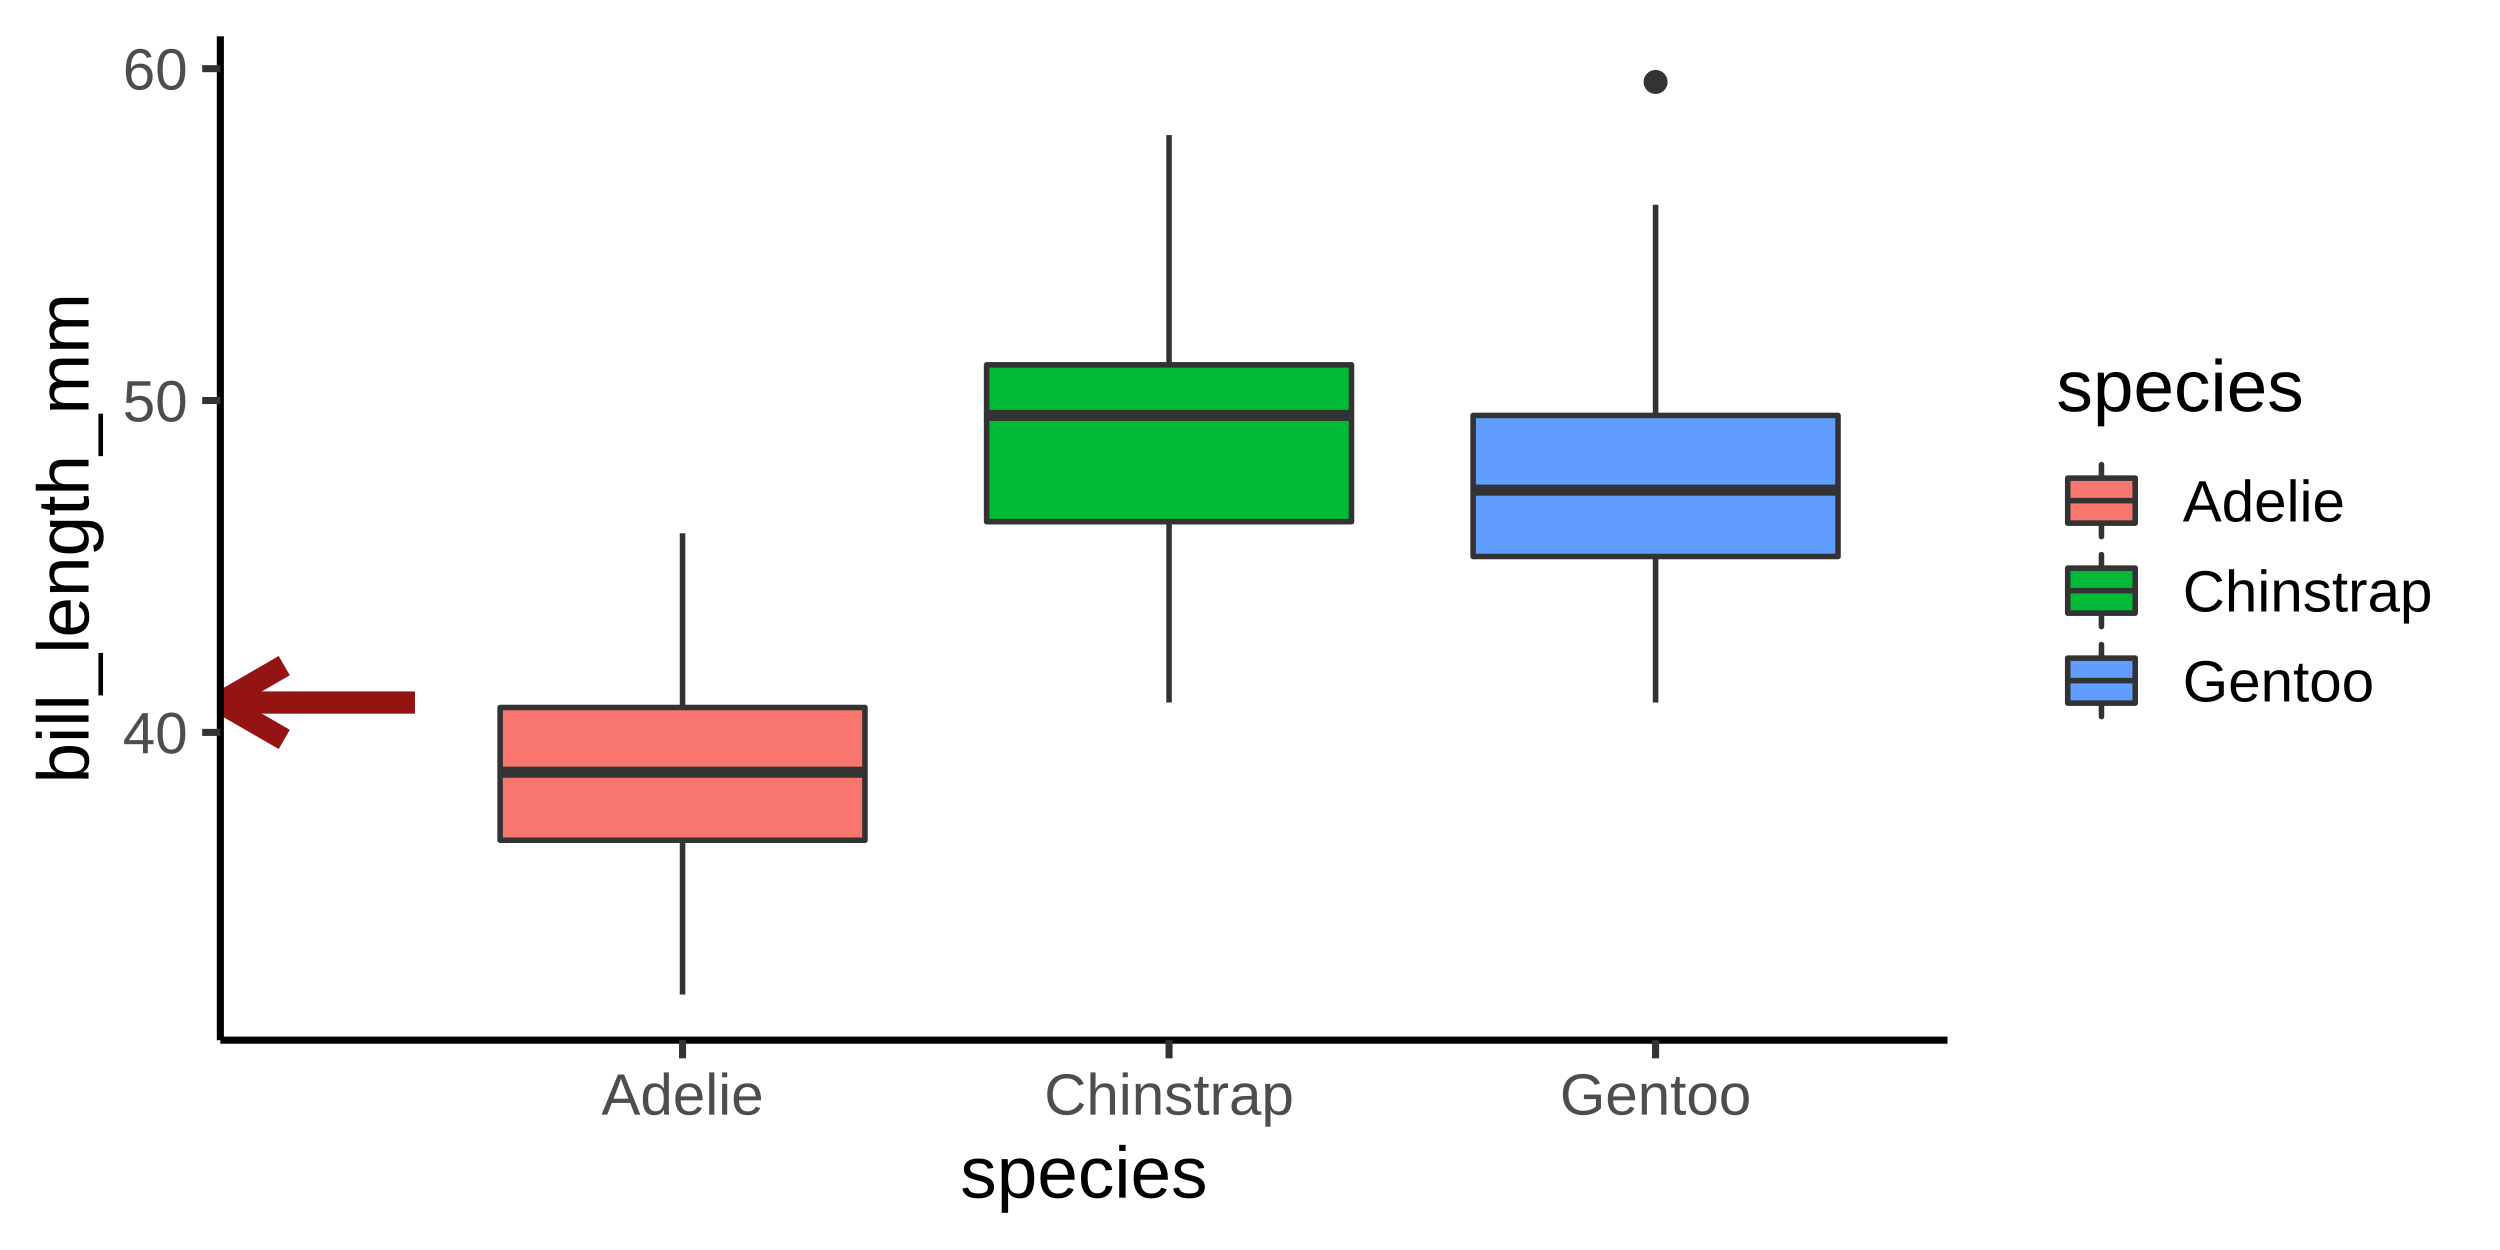
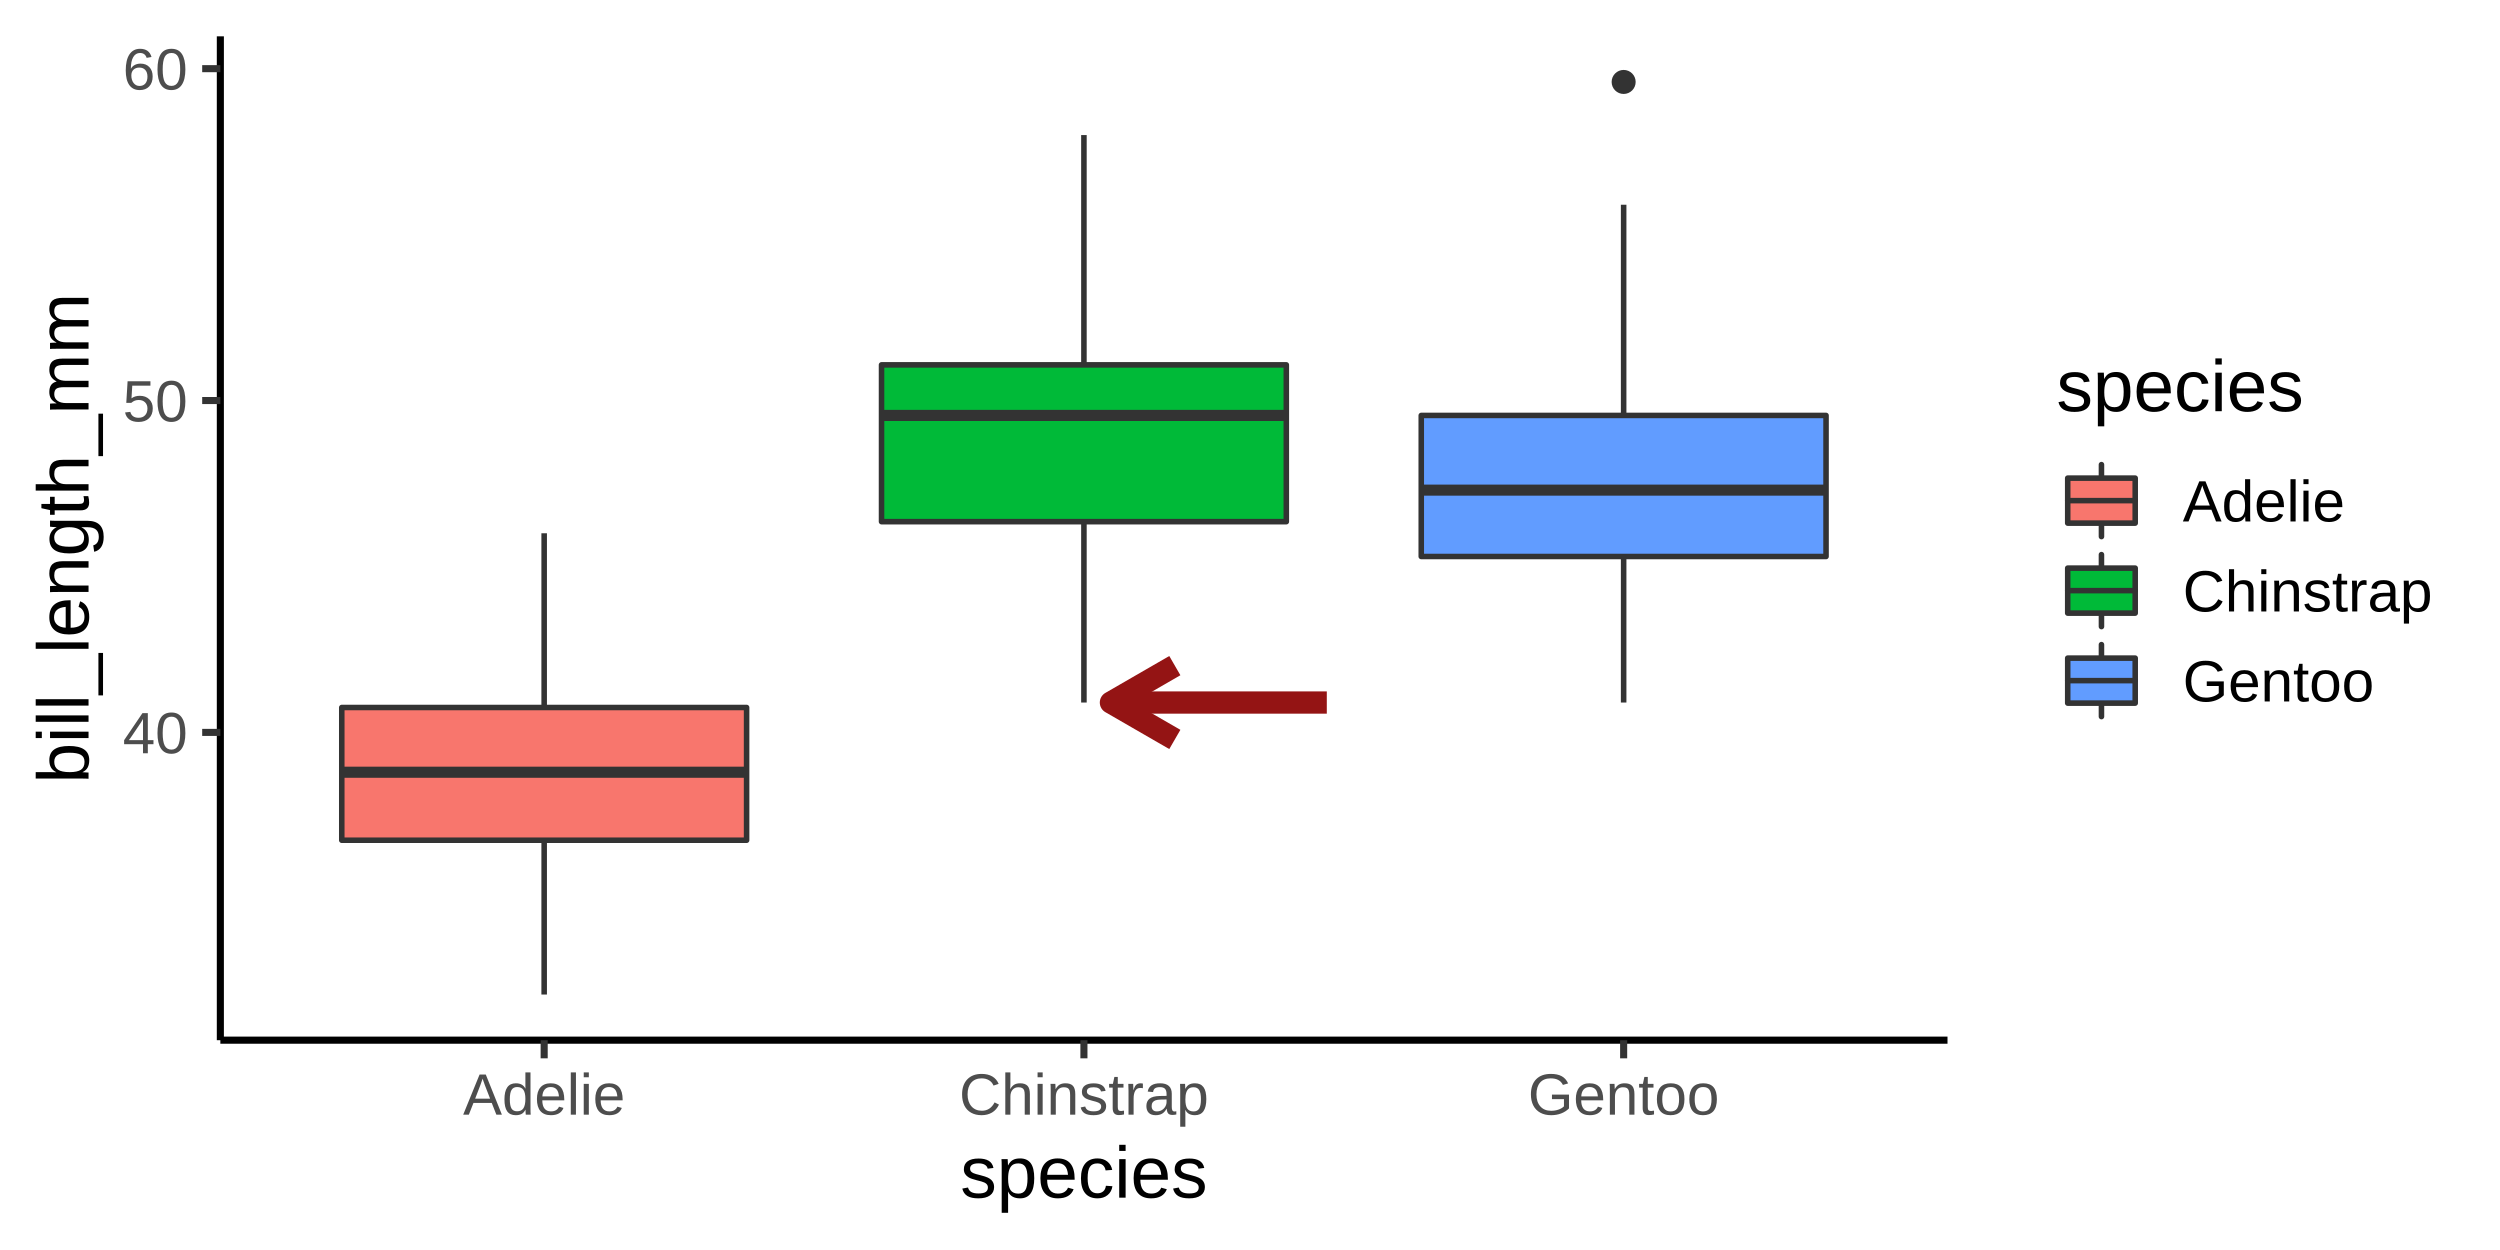
<svg xmlns="http://www.w3.org/2000/svg" class="svglite" width="720.00pt" height="360.00pt" viewBox="0 0 720.00 360.00">
  <defs>
    <style type="text/css">
    .svglite line, .svglite polyline, .svglite polygon, .svglite path, .svglite rect, .svglite circle {
      fill: none;
      stroke: #000000;
      stroke-linecap: round;
      stroke-linejoin: round;
      stroke-miterlimit: 10.00;
    }
    .svglite text {
      white-space: pre;
    }
  </style>
  </defs>
  <rect width="100%" height="100%" style="stroke: none; fill: #FFFFFF;" />
  <defs>
    <clipPath id="cpMC4wMHw3MjAuMDB8MC4wMHwzNjAuMDA=">
      <rect x="0.00" y="0.00" width="720.00" height="360.00" />
    </clipPath>
  </defs>
  <g clip-path="url(#cpMC4wMHw3MjAuMDB8MC4wMHwzNjAuMDA=)">
    <rect x="0" y="-0" width="720.00" height="360.00" style="stroke-width: 2.04; stroke: #FFFFFF; fill: #FFFFFF;" />
  </g>
  <defs>
    <clipPath id="cpNjMuNDZ8NTYwLjg4fDEwLjQ2fDI5OS41Nw==">
      <rect x="63.46" y="10.46" width="497.42" height="289.11" />
    </clipPath>
  </defs>
  <g clip-path="url(#cpNjMuNDZ8NTYwLjg4fDEwLjQ2fDI5OS41Nw==)">
    <rect x="63.46" y="10.46" width="497.42" height="289.11" style="stroke-width: 2.04; stroke: none; fill: #FFFFFF;" />
-     <line x1="196.57" y1="203.76" x2="196.57" y2="153.58" style="stroke-width: 1.60; stroke: #333333; stroke-linecap: butt;" />
-     <line x1="196.57" y1="241.99" x2="196.57" y2="286.43" style="stroke-width: 1.60; stroke: #333333; stroke-linecap: butt;" />
-     <polygon points="144.03,203.76 144.03,241.99 249.11,241.99 249.11,203.76 144.03,203.76 " style="stroke-width: 1.60; stroke: #333333; fill: #F8766D;" />
-     <line x1="144.03" y1="222.40" x2="249.11" y2="222.40" style="stroke-width: 3.20; stroke: #333333; stroke-linecap: butt;" />
-     <line x1="336.69" y1="105.08" x2="336.69" y2="38.89" style="stroke-width: 1.60; stroke: #333333; stroke-linecap: butt;" />
-     <line x1="336.69" y1="150.24" x2="336.69" y2="202.33" style="stroke-width: 1.60; stroke: #333333; stroke-linecap: butt;" />
-     <polygon points="284.14,105.08 284.14,150.24 389.23,150.24 389.23,105.08 284.14,105.08 " style="stroke-width: 1.60; stroke: #333333; fill: #00BA38;" />
-     <line x1="284.14" y1="119.65" x2="389.23" y2="119.65" style="stroke-width: 3.20; stroke: #333333; stroke-linecap: butt;" />
-     <circle cx="476.81" cy="23.60" r="2.93" style="stroke-width: 1.06; stroke: #333333; fill: #333333;" />
-     <line x1="476.81" y1="119.65" x2="476.81" y2="58.96" style="stroke-width: 1.60; stroke: #333333; stroke-linecap: butt;" />
-     <line x1="476.81" y1="160.27" x2="476.81" y2="202.33" style="stroke-width: 1.60; stroke: #333333; stroke-linecap: butt;" />
-     <polygon points="424.26,119.65 424.26,160.27 529.35,160.27 529.35,119.65 424.26,119.65 " style="stroke-width: 1.60; stroke: #333333; fill: #619CFF;" />
-     <line x1="424.26" y1="141.16" x2="529.35" y2="141.16" style="stroke-width: 3.20; stroke: #333333; stroke-linecap: butt;" />
-     <line x1="63.46" y1="202.33" x2="119.51" y2="202.33" style="stroke-width: 6.40; stroke: #941414; stroke-linecap: butt;" />
-     <polyline points="81.87,191.70 63.46,202.33 81.87,212.96 " style="stroke-width: 6.40; stroke: #941414; stroke-linecap: butt;" />
+     <line x1="156.72" y1="203.76" x2="156.72" y2="153.58" style="stroke-width: 1.60; stroke: #333333; stroke-linecap: butt;" />
+     <line x1="156.72" y1="241.99" x2="156.72" y2="286.43" style="stroke-width: 1.60; stroke: #333333; stroke-linecap: butt;" />
+     <polygon points="98.43,203.76 98.43,241.99 215.02,241.99 215.02,203.76 98.43,203.76 " style="stroke-width: 1.60; stroke: #333333; fill: #F8766D;" />
+     <line x1="98.43" y1="222.40" x2="215.02" y2="222.40" style="stroke-width: 3.20; stroke: #333333; stroke-linecap: butt;" />
+     <line x1="312.17" y1="105.08" x2="312.17" y2="38.89" style="stroke-width: 1.60; stroke: #333333; stroke-linecap: butt;" />
+     <line x1="312.17" y1="150.24" x2="312.17" y2="202.33" style="stroke-width: 1.60; stroke: #333333; stroke-linecap: butt;" />
+     <polygon points="253.88,105.08 253.88,150.24 370.46,150.24 370.46,105.08 253.88,105.08 " style="stroke-width: 1.60; stroke: #333333; fill: #00BA38;" />
+     <line x1="253.88" y1="119.65" x2="370.46" y2="119.65" style="stroke-width: 3.20; stroke: #333333; stroke-linecap: butt;" />
+     <circle cx="467.61" cy="23.60" r="2.93" style="stroke-width: 1.06; stroke: #333333; fill: #333333;" />
+     <line x1="467.61" y1="119.65" x2="467.61" y2="58.96" style="stroke-width: 1.60; stroke: #333333; stroke-linecap: butt;" />
+     <line x1="467.61" y1="160.27" x2="467.61" y2="202.33" style="stroke-width: 1.60; stroke: #333333; stroke-linecap: butt;" />
+     <polygon points="409.32,119.65 409.32,160.27 525.90,160.27 525.90,119.65 409.32,119.65 " style="stroke-width: 1.60; stroke: #333333; fill: #619CFF;" />
+     <line x1="409.32" y1="141.16" x2="525.90" y2="141.16" style="stroke-width: 3.20; stroke: #333333; stroke-linecap: butt;" />
+     <line x1="319.94" y1="202.33" x2="382.12" y2="202.33" style="stroke-width: 6.40; stroke: #941414; stroke-linecap: butt;" />
+     <polyline points="338.35,191.70 319.94,202.33 338.35,212.96 " style="stroke-width: 6.40; stroke: #941414; stroke-linecap: butt;" />
  </g>
  <g clip-path="url(#cpMC4wMHw3MjAuMDB8MC4wMHwzNjAuMDA=)">
    <polyline points="63.46,299.57 63.46,10.46 " style="stroke-width: 2.04; stroke-linecap: butt;" />
    <text x="54.04" y="216.94" text-anchor="end" style="font-size: 16.80px;fill: #4D4D4D; font-family: &quot;Arial&quot;;" textLength="18.69px" lengthAdjust="spacingAndGlyphs">40</text>
    <text x="54.04" y="121.37" text-anchor="end" style="font-size: 16.80px;fill: #4D4D4D; font-family: &quot;Arial&quot;;" textLength="18.69px" lengthAdjust="spacingAndGlyphs">50</text>
    <text x="54.04" y="25.79" text-anchor="end" style="font-size: 16.80px;fill: #4D4D4D; font-family: &quot;Arial&quot;;" textLength="18.69px" lengthAdjust="spacingAndGlyphs">60</text>
    <polyline points="58.23,210.93 63.46,210.93 " style="stroke-width: 2.04; stroke: #333333; stroke-linecap: butt;" />
    <polyline points="58.23,115.35 63.46,115.35 " style="stroke-width: 2.04; stroke: #333333; stroke-linecap: butt;" />
    <polyline points="58.23,19.78 63.46,19.78 " style="stroke-width: 2.04; stroke: #333333; stroke-linecap: butt;" />
    <polyline points="63.46,299.57 560.88,299.57 " style="stroke-width: 2.04; stroke-linecap: butt;" />
-     <polyline points="196.57,304.80 196.57,299.57 " style="stroke-width: 2.04; stroke: #333333; stroke-linecap: butt;" />
-     <polyline points="336.69,304.80 336.69,299.57 " style="stroke-width: 2.04; stroke: #333333; stroke-linecap: butt;" />
-     <polyline points="476.81,304.80 476.81,299.57 " style="stroke-width: 2.04; stroke: #333333; stroke-linecap: butt;" />
-     <text x="196.57" y="321.02" text-anchor="middle" style="font-size: 16.80px;fill: #4D4D4D; font-family: &quot;Arial&quot;;" textLength="46.70px" lengthAdjust="spacingAndGlyphs">Adelie</text>
-     <text x="336.69" y="321.02" text-anchor="middle" style="font-size: 16.80px;fill: #4D4D4D; font-family: &quot;Arial&quot;;" textLength="71.91px" lengthAdjust="spacingAndGlyphs">Chinstrap</text>
-     <text x="476.81" y="321.02" text-anchor="middle" style="font-size: 16.80px;fill: #4D4D4D; font-family: &quot;Arial&quot;;" textLength="55.12px" lengthAdjust="spacingAndGlyphs">Gentoo</text>
+     <polyline points="156.72,304.80 156.72,299.57 " style="stroke-width: 2.04; stroke: #333333; stroke-linecap: butt;" />
+     <polyline points="312.17,304.80 312.17,299.57 " style="stroke-width: 2.04; stroke: #333333; stroke-linecap: butt;" />
+     <polyline points="467.61,304.80 467.61,299.57 " style="stroke-width: 2.04; stroke: #333333; stroke-linecap: butt;" />
+     <text x="156.72" y="321.02" text-anchor="middle" style="font-size: 16.80px;fill: #4D4D4D; font-family: &quot;Arial&quot;;" textLength="46.70px" lengthAdjust="spacingAndGlyphs">Adelie</text>
+     <text x="312.17" y="321.02" text-anchor="middle" style="font-size: 16.80px;fill: #4D4D4D; font-family: &quot;Arial&quot;;" textLength="71.91px" lengthAdjust="spacingAndGlyphs">Chinstrap</text>
+     <text x="467.61" y="321.02" text-anchor="middle" style="font-size: 16.80px;fill: #4D4D4D; font-family: &quot;Arial&quot;;" textLength="55.12px" lengthAdjust="spacingAndGlyphs">Gentoo</text>
    <text x="312.17" y="344.92" text-anchor="middle" style="font-size: 21.00px; font-family: &quot;Arial&quot;;" textLength="71.22px" lengthAdjust="spacingAndGlyphs">species</text>
    <text transform="translate(25.50,155.02) rotate(-90)" text-anchor="middle" style="font-size: 21.00px; font-family: &quot;Arial&quot;;" textLength="141.24px" lengthAdjust="spacingAndGlyphs">bill_length_mm</text>
    <rect x="581.80" y="90.60" width="127.74" height="128.84" style="stroke-width: 2.04; stroke: none; fill: #FFFFFF;" />
    <text x="592.26" y="118.43" style="font-size: 21.00px; font-family: &quot;Arial&quot;;" textLength="71.22px" lengthAdjust="spacingAndGlyphs">species</text>
    <polyline points="605.22,154.54 605.22,150.66 " style="stroke-width: 1.60; stroke: #333333;" />
    <polyline points="605.22,137.70 605.22,133.81 " style="stroke-width: 1.60; stroke: #333333;" />
    <rect x="595.50" y="137.70" width="19.44" height="12.96" style="stroke-width: 1.60; stroke: #333333; fill: #F8766D;" />
    <polyline points="595.50,144.18 614.94,144.18 " style="stroke-width: 1.60; stroke: #333333;" />
    <polyline points="605.22,180.46 605.22,176.58 " style="stroke-width: 1.60; stroke: #333333;" />
    <polyline points="605.22,163.62 605.22,159.73 " style="stroke-width: 1.60; stroke: #333333;" />
    <rect x="595.50" y="163.62" width="19.44" height="12.96" style="stroke-width: 1.60; stroke: #333333; fill: #00BA38;" />
    <polyline points="595.50,170.10 614.94,170.10 " style="stroke-width: 1.60; stroke: #333333;" />
    <polyline points="605.22,206.38 605.22,202.50 " style="stroke-width: 1.60; stroke: #333333;" />
    <polyline points="605.22,189.54 605.22,185.65 " style="stroke-width: 1.60; stroke: #333333;" />
    <rect x="595.50" y="189.54" width="19.44" height="12.96" style="stroke-width: 1.60; stroke: #333333; fill: #619CFF;" />
    <polyline points="595.50,196.02 614.94,196.02 " style="stroke-width: 1.60; stroke: #333333;" />
    <text x="628.64" y="150.19" style="font-size: 16.80px; font-family: &quot;Arial&quot;;" textLength="46.70px" lengthAdjust="spacingAndGlyphs">Adelie</text>
    <text x="628.64" y="176.11" style="font-size: 16.80px; font-family: &quot;Arial&quot;;" textLength="71.91px" lengthAdjust="spacingAndGlyphs">Chinstrap</text>
    <text x="628.64" y="202.03" style="font-size: 16.80px; font-family: &quot;Arial&quot;;" textLength="55.12px" lengthAdjust="spacingAndGlyphs">Gentoo</text>
  </g>
</svg>
